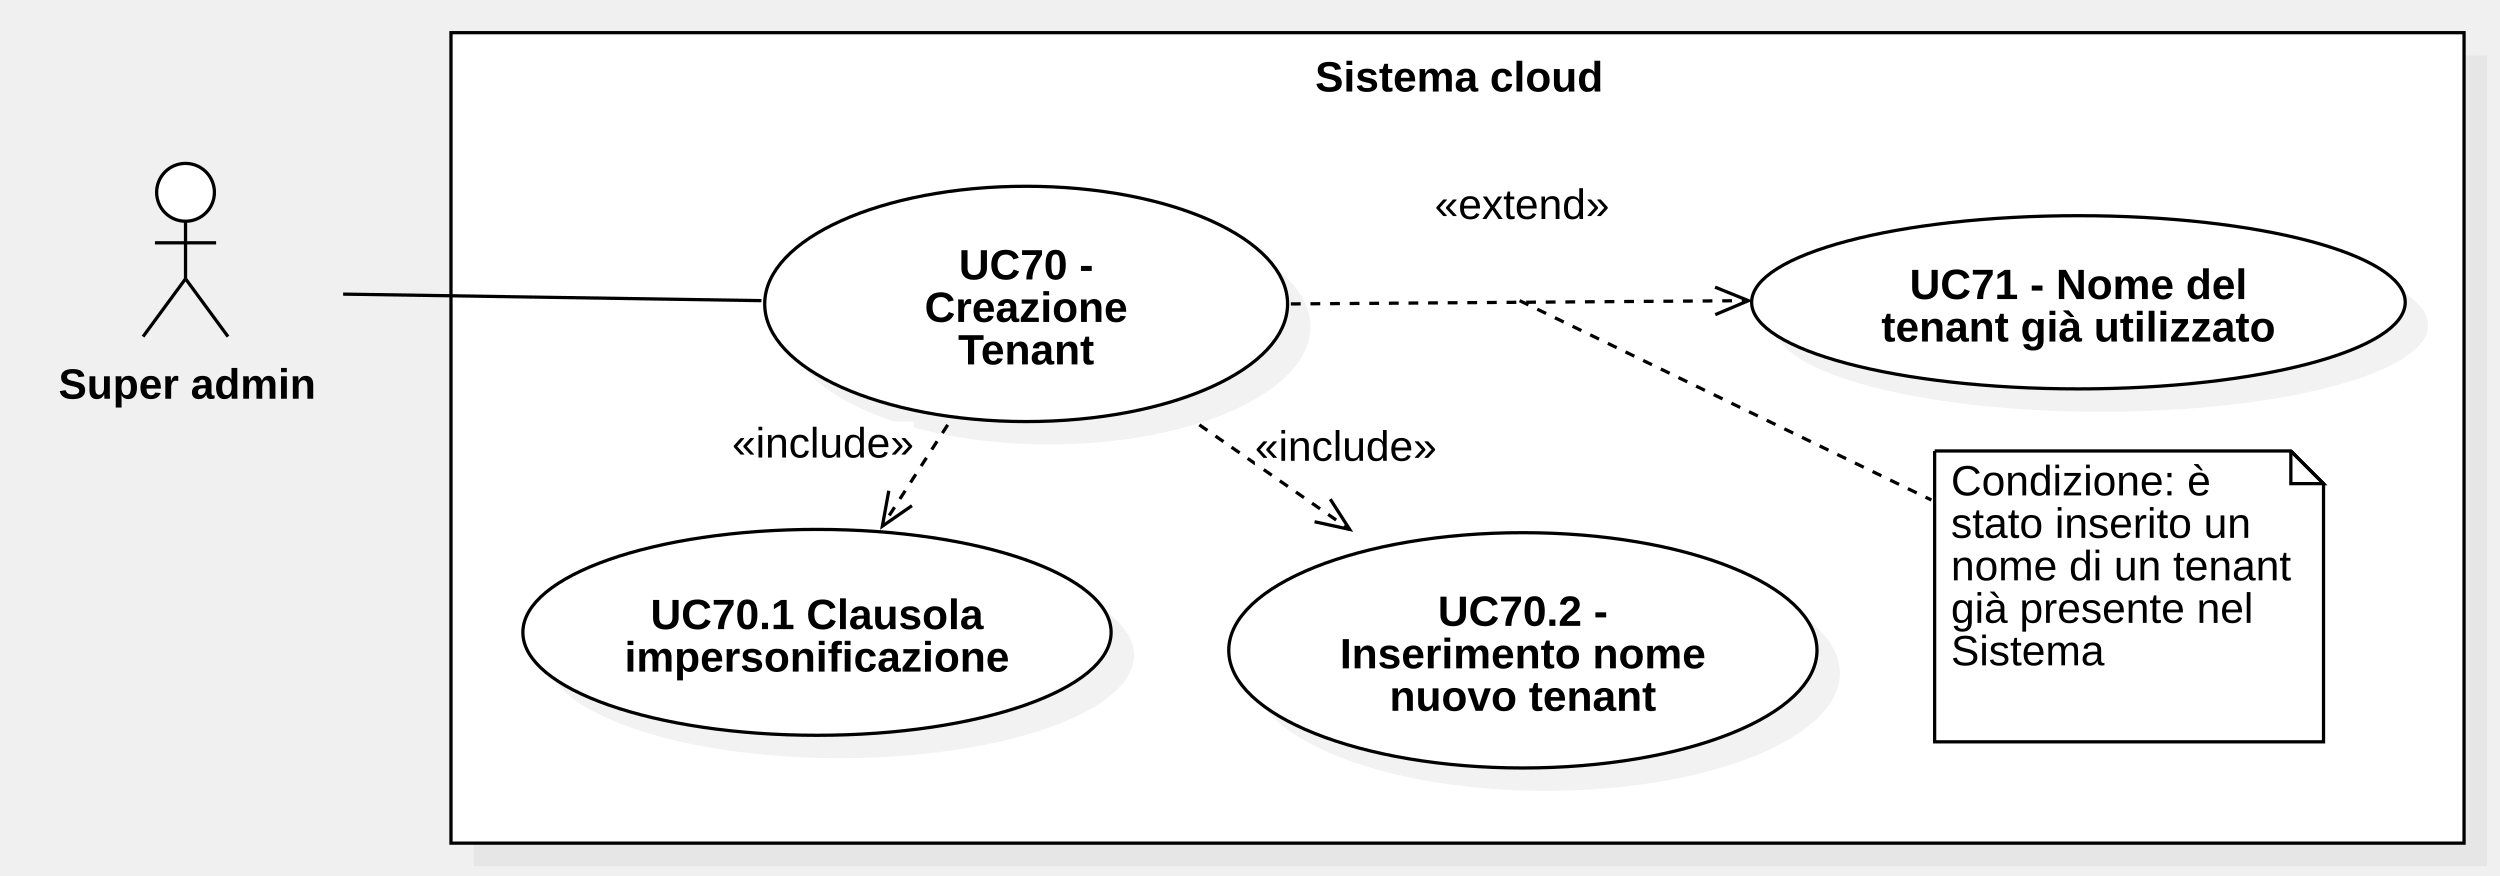
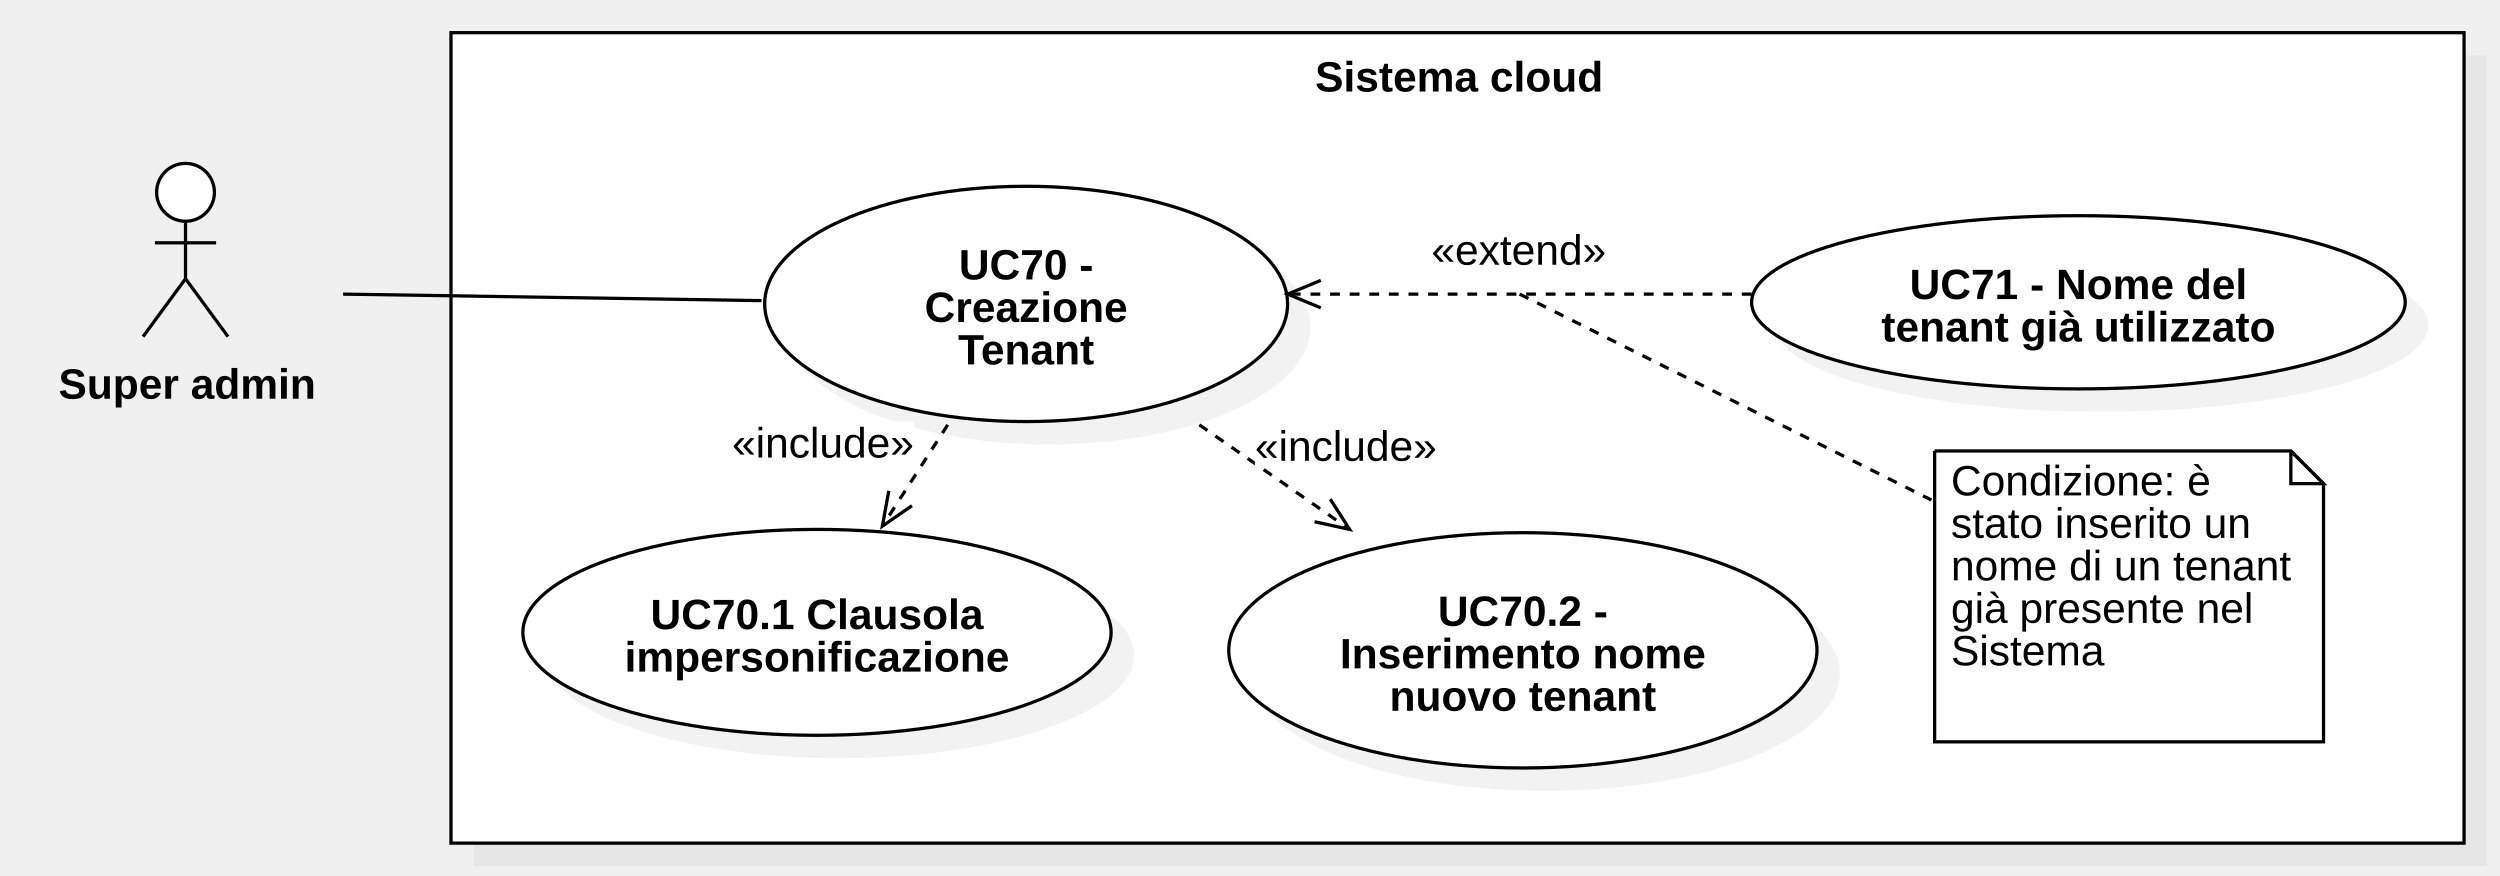
<svg xmlns="http://www.w3.org/2000/svg" version="1.1" width="765" height="268">
  <defs />
  <g>
    <g>
      <rect fill="#C0C0C0" stroke="none" x="921" y="751" width="616" height="248" transform="matrix(1 0 0 1 -776 -734)" fill-opacity="0.2" />
    </g>
    <g>
      <rect fill="#ffffff" stroke="none" x="914" y="744" width="616" height="248" transform="matrix(1 0 0 1 -776 -734)" />
    </g>
    <g>
      <path fill="none" stroke="#000000" paint-order="fill stroke markers" d=" M 138 10 L 754 10 L 754 258 L 138 258 L 138 10 Z Z" stroke-miterlimit="10" stroke-dasharray="" />
    </g>
    <g>
      <g>
        <path fill="none" stroke="none" />
        <text fill="#000000" stroke="none" font-family="Arial" font-size="13px" font-style="normal" font-weight="bold" text-decoration="undefined" x="1222.5" y="757.5" text-anchor="middle" dominant-baseline="central" transform="matrix(1 0 0 1 -776 -734)">Sistema cloud</text>
      </g>
    </g>
    <g>
      <path fill="#ffffff" stroke="none" paint-order="stroke fill markers" d=" M 47.931 58.85 C 47.931 53.962 51.889 50 56.771 50 C 61.653 50 65.611 53.962 65.611 58.85 C 65.611 63.738 61.653 67.7 56.771 67.7 C 51.889 67.7 47.931 63.738 47.931 58.85 Z" />
    </g>
    <g>
      <path fill="none" stroke="#000000" paint-order="fill stroke markers" d=" M 47.931 58.85 C 47.931 53.962 51.889 50 56.771 50 C 61.653 50 65.611 53.962 65.611 58.85 C 65.611 63.738 61.653 67.7 56.771 67.7 C 51.889 67.7 47.931 63.738 47.931 58.85 Z" stroke-miterlimit="10" stroke-dasharray="" />
    </g>
    <g>
      <path fill="none" stroke="#000000" paint-order="fill stroke markers" d=" M 56.771 67.7 L 56.771 85.3" stroke-miterlimit="10" stroke-dasharray="" />
    </g>
    <g>
      <path fill="none" stroke="#000000" paint-order="fill stroke markers" d=" M 47.411 74.3 L 66.131 74.3" stroke-miterlimit="10" stroke-dasharray="" />
    </g>
    <g>
      <path fill="none" stroke="#000000" paint-order="fill stroke markers" d=" M 56.771 85.3 L 43.771 103" stroke-miterlimit="10" stroke-dasharray="" />
    </g>
    <g>
      <path fill="none" stroke="#000000" paint-order="fill stroke markers" d=" M 56.771 85.3 L 69.771 103" stroke-miterlimit="10" stroke-dasharray="" />
    </g>
    <g>
      <g>
        <path fill="none" stroke="none" />
        <text fill="#000000" stroke="none" font-family="Arial" font-size="13px" font-style="normal" font-weight="bold" text-decoration="undefined" x="833.271" y="851.5" text-anchor="middle" dominant-baseline="central" transform="matrix(1 0 0 1 -776 -734)">Super admin</text>
      </g>
    </g>
    <g>
      <path fill="#C0C0C0" stroke="none" paint-order="stroke fill markers" d=" M 241 100 C 241 80.118 276.817 64 321 64 C 365.183 64 401 80.118 401 100 C 401 119.882 365.183 136 321 136 C 276.817 136 241 119.882 241 100 Z" fill-opacity="0.2" />
    </g>
    <g>
      <path fill="#ffffff" stroke="none" paint-order="stroke fill markers" d=" M 234 93 C 234 73.118 269.817 57 314 57 C 358.183 57 394 73.118 394 93 C 394 112.882 358.183 129 314 129 C 269.817 129 234 112.882 234 93 Z" />
    </g>
    <g>
      <path fill="none" stroke="#000000" paint-order="fill stroke markers" d=" M 234 93 C 234 73.118 269.817 57 314 57 C 358.183 57 394 73.118 394 93 C 394 112.882 358.183 129 314 129 C 269.817 129 234 112.882 234 93 Z" stroke-miterlimit="10" stroke-dasharray="" />
    </g>
    <g>
      <g>
        <path fill="none" stroke="none" />
        <text fill="#000000" stroke="none" font-family="Arial" font-size="13px" font-style="normal" font-weight="bold" text-decoration="undefined" x="1090" y="815" text-anchor="middle" dominant-baseline="central" transform="matrix(1 0 0 1 -776 -734)">UC70 -</text>
        <text fill="#000000" stroke="none" font-family="Arial" font-size="13px" font-style="normal" font-weight="bold" text-decoration="undefined" x="1090" y="828" text-anchor="middle" dominant-baseline="central" transform="matrix(1 0 0 1 -776 -734)">Creazione</text>
        <text fill="#000000" stroke="none" font-family="Arial" font-size="13px" font-style="normal" font-weight="bold" text-decoration="undefined" x="1090" y="841" text-anchor="middle" dominant-baseline="central" transform="matrix(1 0 0 1 -776 -734)">Tenant</text>
      </g>
    </g>
    <g>
      <path fill="#C0C0C0" stroke="none" paint-order="stroke fill markers" d=" M 543 99.5 C 543 84.864 587.772 73 643 73 C 698.228 73 743 84.864 743 99.5 C 743 114.136 698.228 126 643 126 C 587.772 126 543 114.136 543 99.5 Z" fill-opacity="0.2" />
    </g>
    <g>
      <path fill="#ffffff" stroke="none" paint-order="stroke fill markers" d=" M 536 92.5 C 536 77.864 580.772 66 636 66 C 691.228 66 736 77.864 736 92.5 C 736 107.136 691.228 119 636 119 C 580.772 119 536 107.136 536 92.5 Z" />
    </g>
    <g>
      <path fill="none" stroke="#000000" paint-order="fill stroke markers" d=" M 536 92.5 C 536 77.864 580.772 66 636 66 C 691.228 66 736 77.864 736 92.5 C 736 107.136 691.228 119 636 119 C 580.772 119 536 107.136 536 92.5 Z" stroke-miterlimit="10" stroke-dasharray="" />
    </g>
    <g>
      <g>
        <path fill="none" stroke="none" />
        <text fill="#000000" stroke="none" font-family="Arial" font-size="13px" font-style="normal" font-weight="bold" text-decoration="undefined" x="1412" y="821" text-anchor="middle" dominant-baseline="central" transform="matrix(1 0 0 1 -776 -734)">UC71 - Nome del</text>
        <text fill="#000000" stroke="none" font-family="Arial" font-size="13px" font-style="normal" font-weight="bold" text-decoration="undefined" x="1412" y="834" text-anchor="middle" dominant-baseline="central" transform="matrix(1 0 0 1 -776 -734)">tenant già utilizzato</text>
      </g>
    </g>
    <g>
-       <path fill="none" stroke="#000000" paint-order="fill stroke markers" d=" M 395 93 L 535 92" stroke-miterlimit="10" stroke-dasharray="3" />
+       <path fill="none" stroke="#000000" paint-order="fill stroke markers" d=" M 536 90 L 394 90" stroke-miterlimit="10" stroke-dasharray="3" />
    </g>
    <g>
-       <path fill="none" stroke="#000000" paint-order="fill stroke markers" d=" M 524.868 96.282 L 535 92 L 524.808 87.863" stroke-miterlimit="10" stroke-dasharray="" />
+       <path fill="none" stroke="#000000" paint-order="fill stroke markers" d=" M 404.163 85.79 L 394 90 L 404.163 94.21" stroke-miterlimit="10" stroke-dasharray="" />
    </g>
    <g>
-       <rect fill="#ffffff" stroke="none" x="1215" y="790" width="53.492" height="13" transform="matrix(1 0 0 1 -776 -734)" />
+       <rect fill="#ffffff" stroke="none" x="1214" y="848" width="53.492" height="13" transform="matrix(1 0 0 1 -776 -734)" />
    </g>
    <g>
      <g>
        <path fill="none" stroke="none" />
-         <text fill="#000000" stroke="none" font-family="Arial" font-size="13px" font-style="normal" font-weight="normal" text-decoration="undefined" x="1241.746" y="796.5" text-anchor="middle" dominant-baseline="central" transform="matrix(1 0 0 1 -776 -734)">«extend»</text>
+         <text fill="#000000" stroke="none" font-family="Arial" font-size="13px" font-style="normal" font-weight="normal" text-decoration="undefined" x="1240.746" y="810.5" text-anchor="middle" dominant-baseline="central" transform="matrix(1 0 0 1 -776 -734)">«extend»</text>
      </g>
    </g>
    <g>
      <path fill="none" stroke="#000000" paint-order="fill stroke markers" d=" M 367 130 L 413 162" stroke-miterlimit="10" stroke-dasharray="3" />
    </g>
    <g>
      <path fill="none" stroke="#000000" paint-order="fill stroke markers" d=" M 402.254 159.652 L 413 162 L 407.061 152.741" stroke-miterlimit="10" stroke-dasharray="" />
    </g>
    <g>
      <rect fill="#ffffff" stroke="none" x="1160" y="864" width="55.656" height="13" transform="matrix(1 0 0 1 -776 -734)" />
    </g>
    <g>
      <g>
        <path fill="none" stroke="none" />
        <text fill="#000000" stroke="none" font-family="Arial" font-size="13px" font-style="normal" font-weight="normal" text-decoration="undefined" x="1187.828" y="870.5" text-anchor="middle" dominant-baseline="central" transform="matrix(1 0 0 1 -776 -734)">«include»</text>
      </g>
    </g>
    <g>
      <path fill="none" stroke="#000000" paint-order="fill stroke markers" d=" M 105 90 L 233 92" stroke-miterlimit="10" stroke-dasharray="" />
    </g>
    <g>
      <path fill="#C0C0C0" stroke="none" paint-order="stroke fill markers" d=" M 383 206 C 383 186.118 423.294 170 473 170 C 522.706 170 563 186.118 563 206 C 563 225.882 522.706 242 473 242 C 423.294 242 383 225.882 383 206 Z" fill-opacity="0.2" />
    </g>
    <g>
      <path fill="#ffffff" stroke="none" paint-order="stroke fill markers" d=" M 376 199 C 376 179.118 416.294 163 466 163 C 515.706 163 556 179.118 556 199 C 556 218.882 515.706 235 466 235 C 416.294 235 376 218.882 376 199 Z" />
    </g>
    <g>
      <path fill="none" stroke="#000000" paint-order="fill stroke markers" d=" M 376 199 C 376 179.118 416.294 163 466 163 C 515.706 163 556 179.118 556 199 C 556 218.882 515.706 235 466 235 C 416.294 235 376 218.882 376 199 Z" stroke-miterlimit="10" stroke-dasharray="" />
    </g>
    <g>
      <g>
        <path fill="none" stroke="none" />
        <text fill="#000000" stroke="none" font-family="Arial" font-size="13px" font-style="normal" font-weight="bold" text-decoration="undefined" x="1242" y="921" text-anchor="middle" dominant-baseline="central" transform="matrix(1 0 0 1 -776 -734)">UC70.2 -</text>
        <text fill="#000000" stroke="none" font-family="Arial" font-size="13px" font-style="normal" font-weight="bold" text-decoration="undefined" x="1242" y="934" text-anchor="middle" dominant-baseline="central" transform="matrix(1 0 0 1 -776 -734)">Inserimento nome</text>
        <text fill="#000000" stroke="none" font-family="Arial" font-size="13px" font-style="normal" font-weight="bold" text-decoration="undefined" x="1242" y="947" text-anchor="middle" dominant-baseline="central" transform="matrix(1 0 0 1 -776 -734)">nuovo tenant</text>
      </g>
    </g>
    <g>
      <path fill="none" stroke="#000000" paint-order="fill stroke markers" d=" M 290 130 L 270 161" stroke-miterlimit="10" stroke-dasharray="3" />
    </g>
    <g>
      <path fill="none" stroke="#000000" paint-order="fill stroke markers" d=" M 271.972 150.178 L 270 161 L 279.047 154.742" stroke-miterlimit="10" stroke-dasharray="" />
    </g>
    <g>
      <rect fill="#ffffff" stroke="none" x="1000" y="863" width="55.656" height="13" transform="matrix(1 0 0 1 -776 -734)" />
    </g>
    <g>
      <g>
        <path fill="none" stroke="none" />
        <text fill="#000000" stroke="none" font-family="Arial" font-size="13px" font-style="normal" font-weight="normal" text-decoration="undefined" x="1027.828" y="869.5" text-anchor="middle" dominant-baseline="central" transform="matrix(1 0 0 1 -776 -734)">«include»</text>
      </g>
    </g>
    <g>
      <path fill="#C0C0C0" stroke="none" paint-order="stroke fill markers" d=" M 167 200.5 C 167 183.103 207.294 169 257 169 C 306.706 169 347 183.103 347 200.5 C 347 217.897 306.706 232 257 232 C 207.294 232 167 217.897 167 200.5 Z" fill-opacity="0.2" />
    </g>
    <g>
      <path fill="#ffffff" stroke="none" paint-order="stroke fill markers" d=" M 160 193.5 C 160 176.103 200.294 162 250 162 C 299.706 162 340 176.103 340 193.5 C 340 210.897 299.706 225 250 225 C 200.294 225 160 210.897 160 193.5 Z" />
    </g>
    <g>
      <path fill="none" stroke="#000000" paint-order="fill stroke markers" d=" M 160 193.5 C 160 176.103 200.294 162 250 162 C 299.706 162 340 176.103 340 193.5 C 340 210.897 299.706 225 250 225 C 200.294 225 160 210.897 160 193.5 Z" stroke-miterlimit="10" stroke-dasharray="" />
    </g>
    <g>
      <g>
        <path fill="none" stroke="none" />
        <text fill="#000000" stroke="none" font-family="Arial" font-size="13px" font-style="normal" font-weight="bold" text-decoration="undefined" x="1026" y="922" text-anchor="middle" dominant-baseline="central" transform="matrix(1 0 0 1 -776 -734)">UC70.1 Clausola</text>
        <text fill="#000000" stroke="none" font-family="Arial" font-size="13px" font-style="normal" font-weight="bold" text-decoration="undefined" x="1026" y="935" text-anchor="middle" dominant-baseline="central" transform="matrix(1 0 0 1 -776 -734)">impersonificazione</text>
      </g>
    </g>
    <g>
      <path fill="#ffffff" stroke="none" paint-order="stroke fill markers" d=" M 592 138 L 701 138 L 711 148 L 711 227 L 592 227 L 592 138" />
    </g>
    <g>
      <path fill="none" stroke="#000000" paint-order="fill stroke markers" d=" M 592 138 L 701 138 L 711 148 L 711 227 L 592 227 L 592 138 L 592 138" stroke-miterlimit="10" stroke-dasharray="" />
    </g>
    <g>
      <path fill="none" stroke="#000000" paint-order="fill stroke markers" d=" M 701 138 L 701 148 L 711 148 L 701 138" stroke-miterlimit="10" stroke-dasharray="" />
    </g>
    <g>
      <g>
        <path fill="none" stroke="none" />
        <text fill="#000000" stroke="none" font-family="Arial" font-size="13px" font-style="normal" font-weight="normal" text-decoration="undefined" x="1373" y="877" text-anchor="start" dominant-baseline="text-before-edge" transform="matrix(1 0 0 1 -776 -734)">Condizione: è</text>
        <text fill="#000000" stroke="none" font-family="Arial" font-size="13px" font-style="normal" font-weight="normal" text-decoration="undefined" x="1373" y="890" text-anchor="start" dominant-baseline="text-before-edge" transform="matrix(1 0 0 1 -776 -734)">stato inserito un</text>
        <text fill="#000000" stroke="none" font-family="Arial" font-size="13px" font-style="normal" font-weight="normal" text-decoration="undefined" x="1373" y="903" text-anchor="start" dominant-baseline="text-before-edge" transform="matrix(1 0 0 1 -776 -734)">nome di un tenant</text>
        <text fill="#000000" stroke="none" font-family="Arial" font-size="13px" font-style="normal" font-weight="normal" text-decoration="undefined" x="1373" y="916" text-anchor="start" dominant-baseline="text-before-edge" transform="matrix(1 0 0 1 -776 -734)">già presente nel</text>
        <text fill="#000000" stroke="none" font-family="Arial" font-size="13px" font-style="normal" font-weight="normal" text-decoration="undefined" x="1373" y="929" text-anchor="start" dominant-baseline="text-before-edge" transform="matrix(1 0 0 1 -776 -734)">Sistema</text>
      </g>
    </g>
    <g>
-       <path fill="none" stroke="#000000" paint-order="fill stroke markers" d=" M 465 92 L 591 153" stroke-miterlimit="10" stroke-dasharray="3" />
+       <path fill="none" stroke="#000000" paint-order="fill stroke markers" d=" M 465 90 L 591 153" stroke-miterlimit="10" stroke-dasharray="3" />
    </g>
  </g>
</svg>
